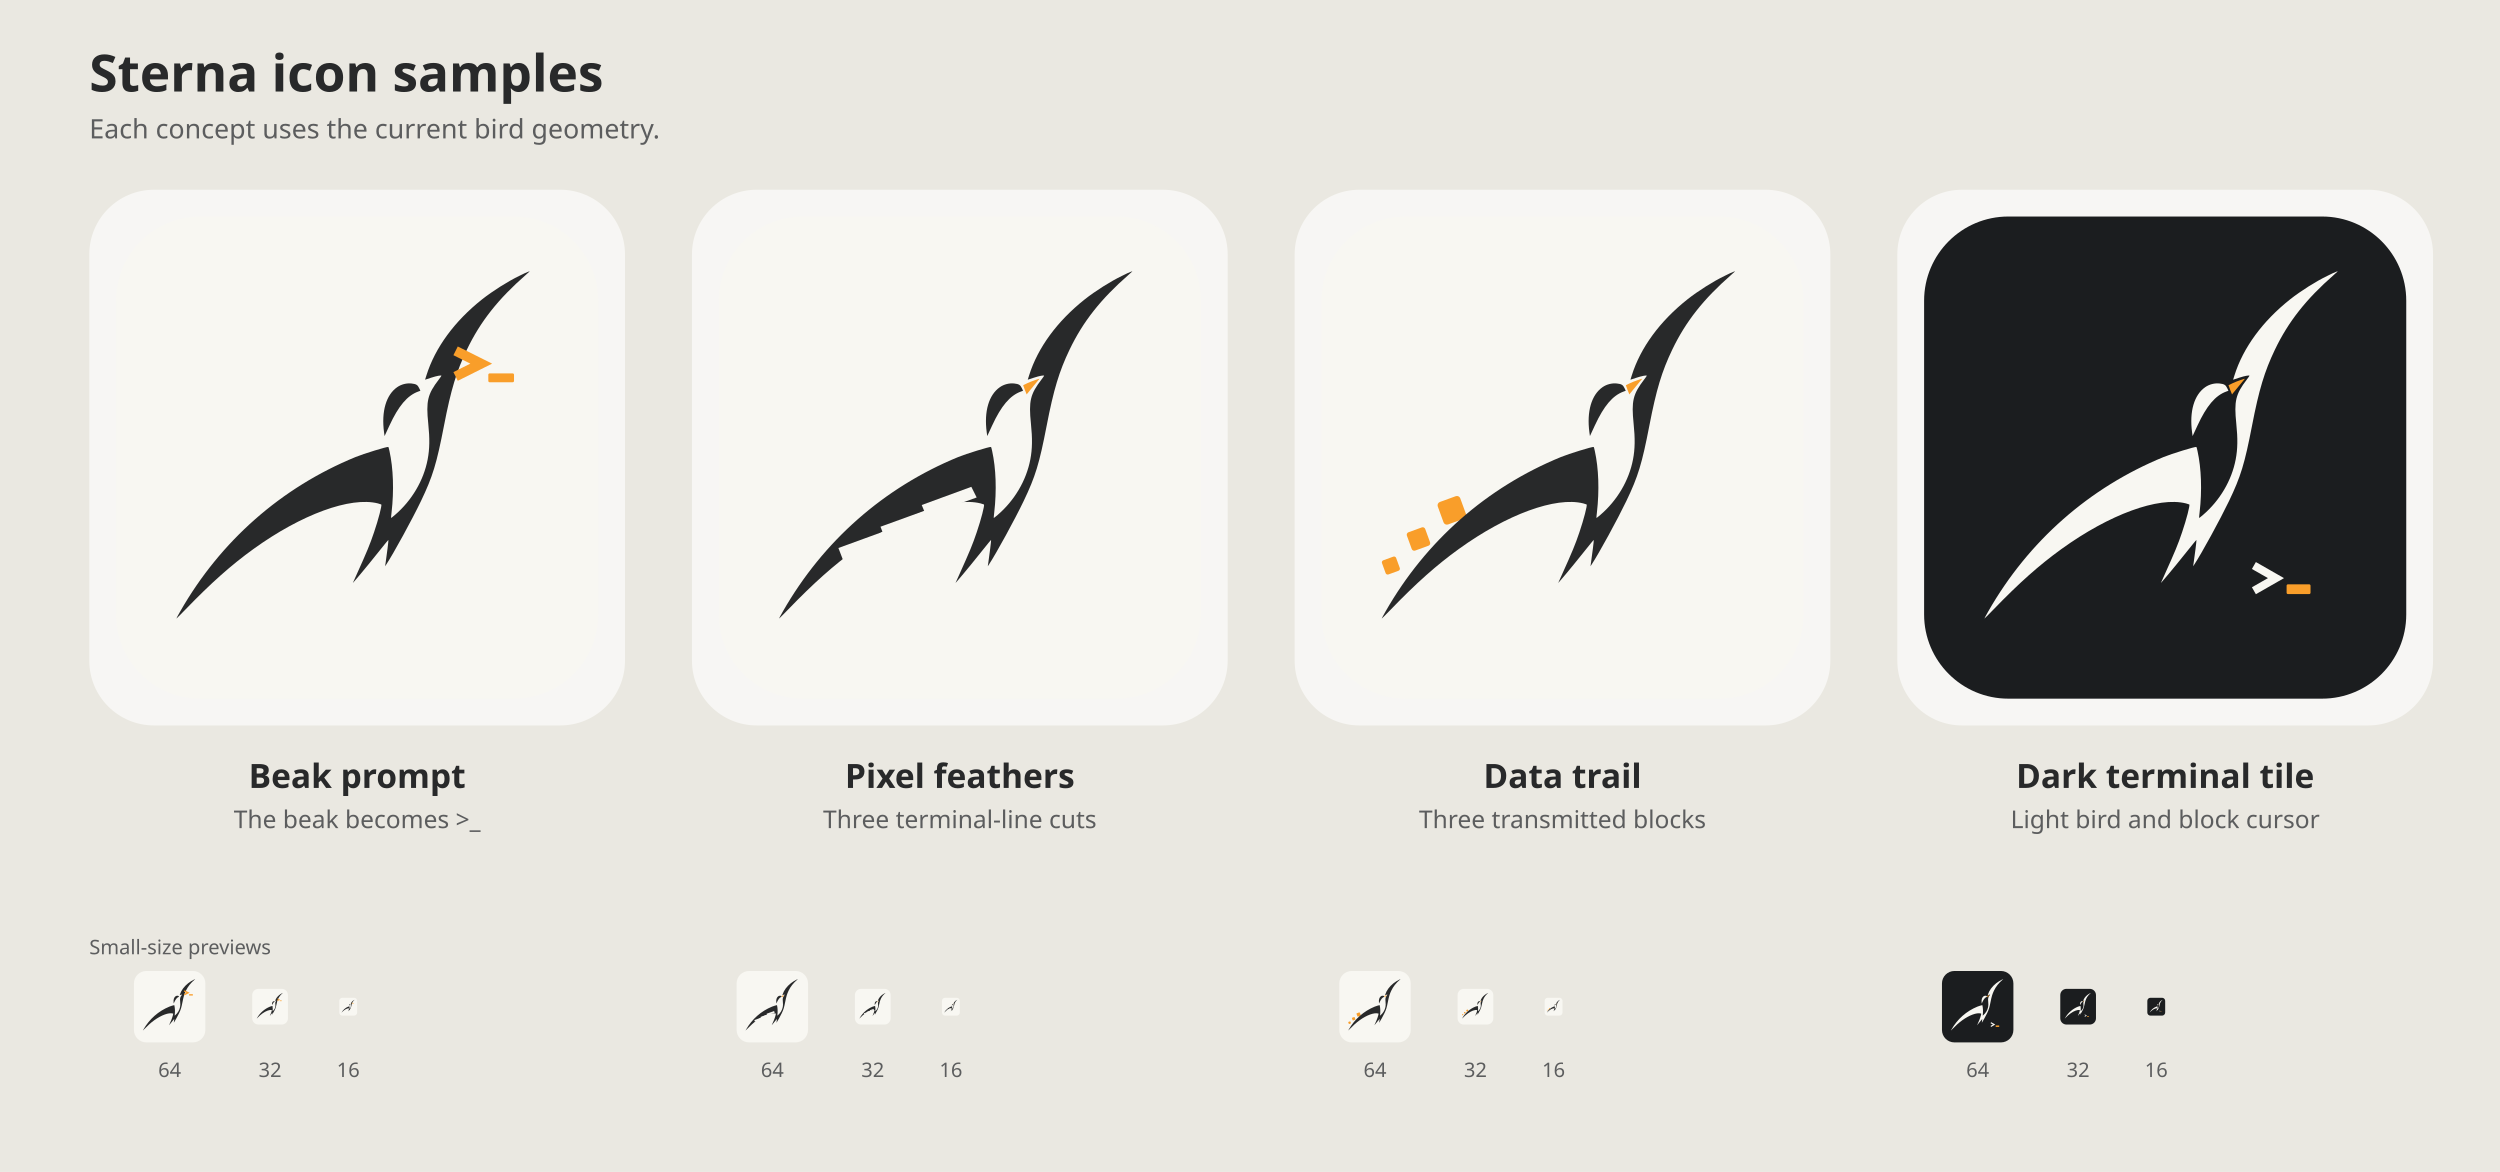
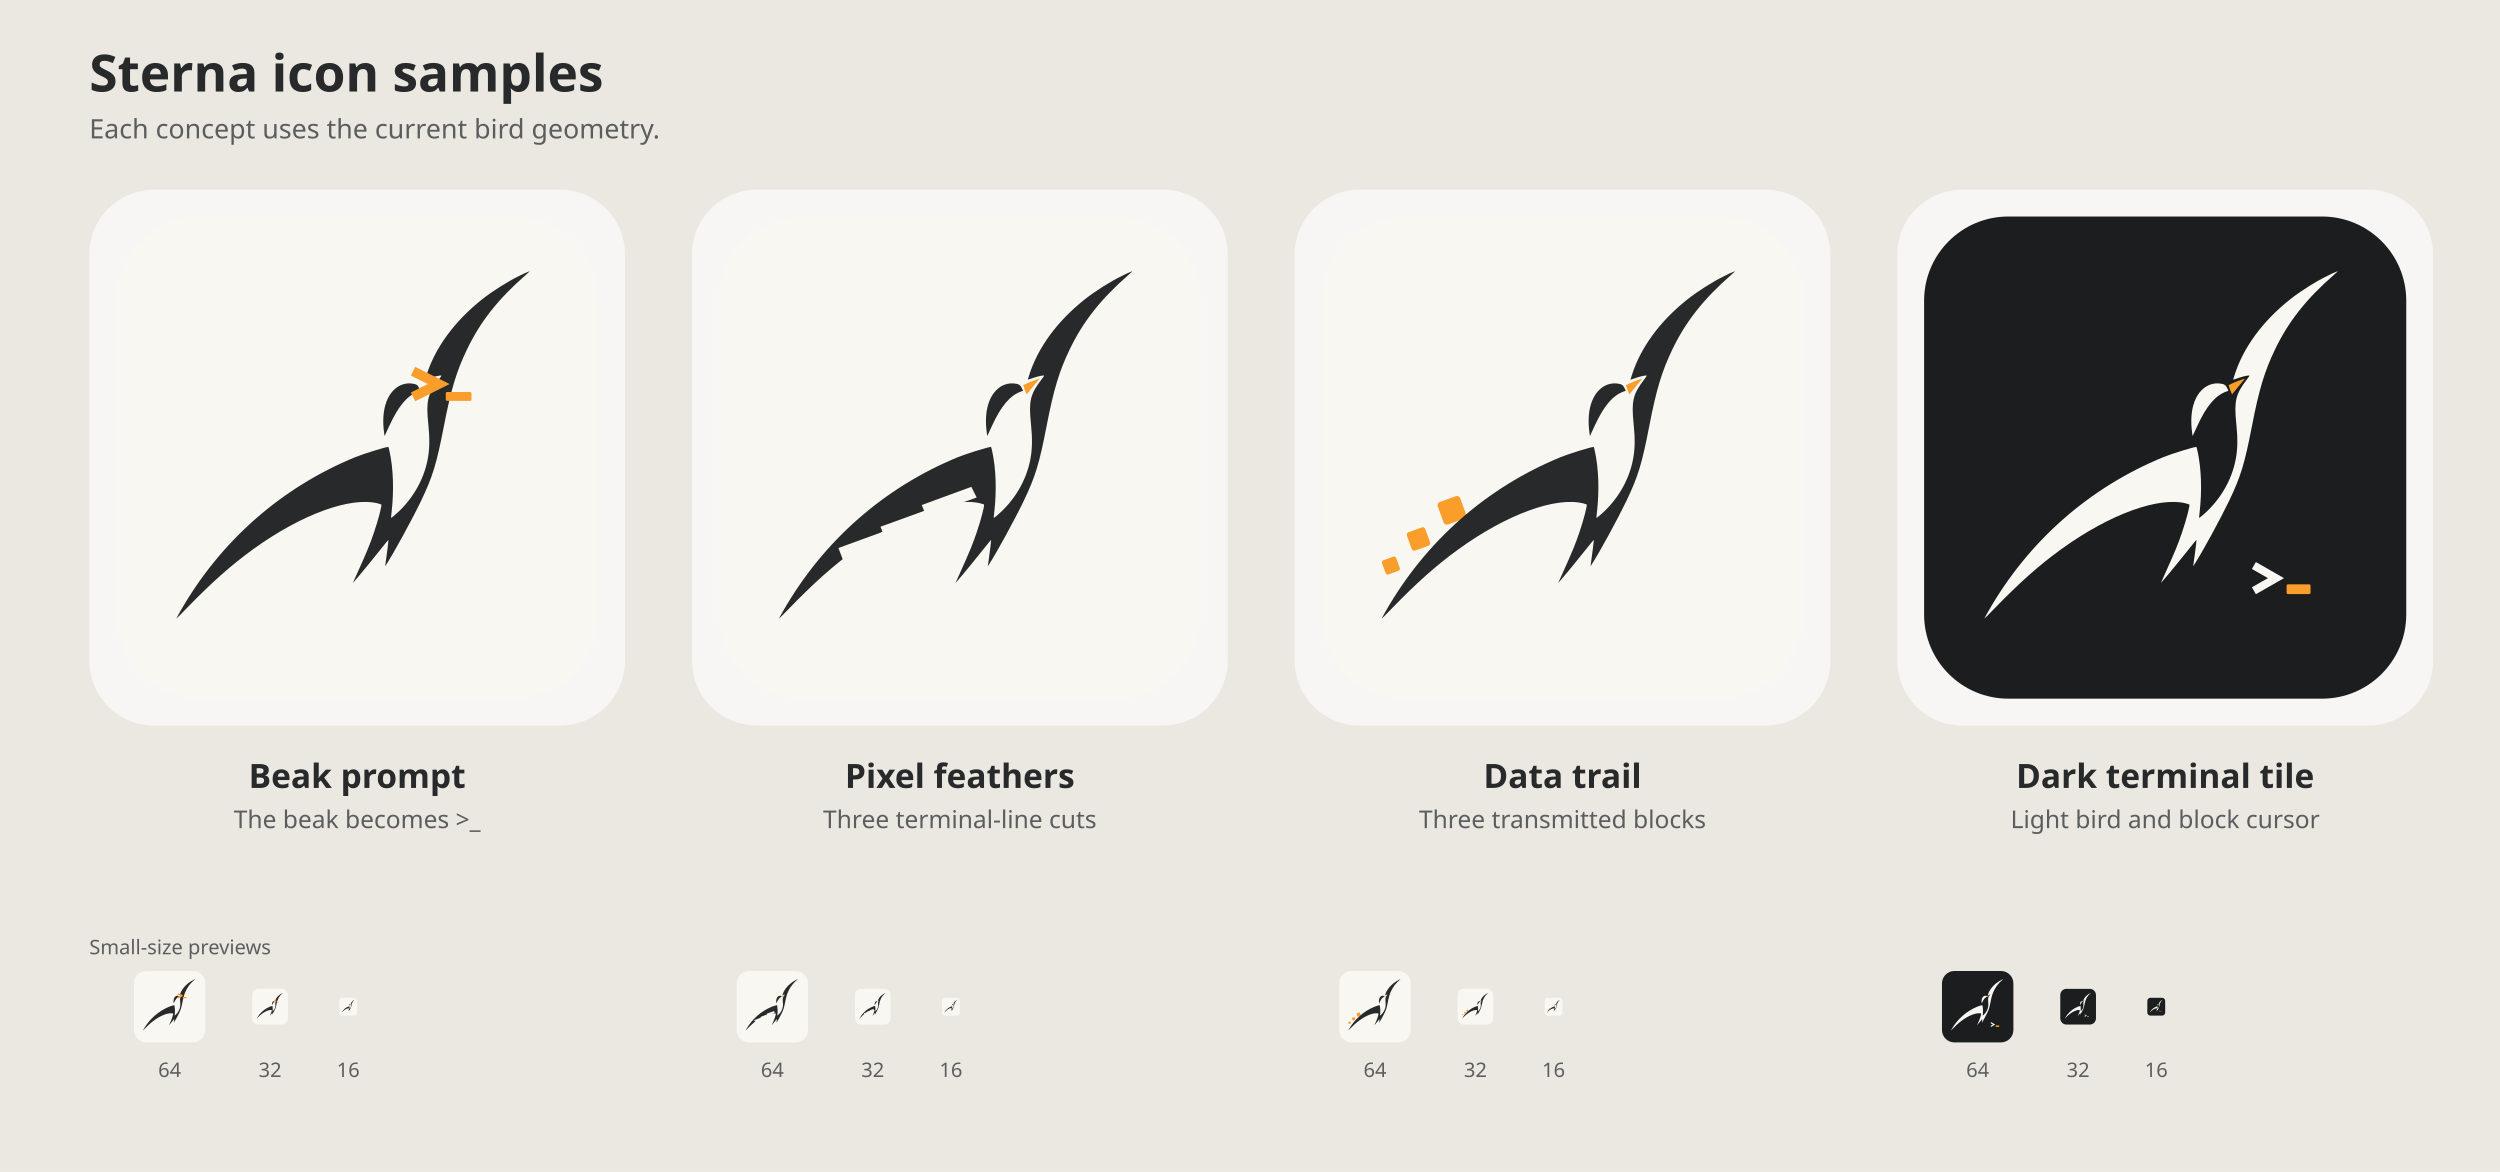
<svg xmlns="http://www.w3.org/2000/svg" xmlns:xlink="http://www.w3.org/1999/xlink" viewBox="0 0 2240 1050" width="2240" height="1050" role="img" aria-labelledby="title description">
  <defs>
    <g id="tern-shape" fill="currentColor">
      <path d="M10585 5604c-16-2-79-9-140-15-289-28-711-120-1005-218-780-260-1415-685-1825-1221l-65-85 153-5c135-5 238-22 237-39-1-3-39-31-87-61-365-233-454-369-584-884-85-340-172-567-298-778-256-430-674-774-1161-957-58-21-106-38-108-36-2 2 23 56 56 121 229 458 388 947 443 1361 7 51 11 95 8 97-19 20-597 49-799 41-1871-75-3631-763-5072-1983-82-69-146-127-145-129 2-2 124 56 272 127 772 377 1360 610 1975 784 1328 376 2542 378 3090 6 32-22 62-45 65-50 13-21-182-305-379-550-192-240-301-359-731-800l-140-144 80 44c141 76 639 372 955 567 46 28 86 50 88 48 4-4-144-295-239-470l-43-80 39 29c248 184 930 784 1269 1116 452 443 637 688 1106 1470 438 731 706 1088 1106 1480 519 508 1088 859 1891 1170 128 49 128 49 73 48-30-1-68-3-85-4z" />
      <path d="M6880 4124c-305-80-544-406-649-885l-18-86 191 192c357 359 630 515 902 515h53l-6 68c-7 82-33 114-128 161-104 52-233 65-345 35z" />
    </g>
    <path id="tern-beak" d="M7520 3993c-19-2-53-5-75-8l-40-5v-115c0-63 2-115 4-115 3 0 12 6 20 14 9 7 97 59 196 116 99 56 184 106 190 111 8 8-213 10-295 2z" />
    <symbol id="concept-prompt" viewBox="0 0 1088 1088">
      <rect width="1088" height="1088" rx="190" fill="#F8F7F2" />
      <g transform="translate(544 544) scale(.82) translate(-544 -544)">
        <g transform="translate(544 544) scale(1.18) rotate(-20) translate(-544 -544)">
          <g transform="translate(0 254)">
            <g transform="translate(0 580) scale(.1 -.1)">
              <use xlink:href="#tern-shape" color="#28292A" />
            </g>
          </g>
        </g>
      </g>
-       <path d="m776 308 48 24-48 24" fill="none" stroke="#F99E2A" stroke-width="22" stroke-linecap="square" stroke-linejoin="miter" />
-       <rect x="840" y="354" width="58" height="20" rx="3" fill="#F99E2A" />
+       <path d="m680 354 48 24-48 24" fill="none" stroke="#F99E2A" stroke-width="22" stroke-linecap="square" stroke-linejoin="miter" />
+       <rect x="744" y="396" width="58" height="20" rx="3" fill="#F99E2A" />
    </symbol>
    <symbol id="concept-feathers" viewBox="0 0 1088 1088">
      <rect width="1088" height="1088" rx="190" fill="#F8F7F2" />
      <g transform="translate(544 544) scale(.82) translate(-544 -544)">
        <g transform="translate(544 544) scale(1.18) rotate(-20) translate(-544 -544)">
          <g transform="translate(0 254)">
            <g transform="translate(0 580) scale(.1 -.1)">
              <use xlink:href="#tern-shape" color="#28292A" />
              <use xlink:href="#tern-beak" fill="#F99E2A" />
            </g>
          </g>
        </g>
      </g>
      <path fill="#F8F7F2" d="m270 748 140-51 12 25-142 52zm95-48 135-49 12 25-137 50zm93-49 112-41 12 24-114 41z" />
    </symbol>
    <symbol id="concept-data" viewBox="0 0 1088 1088">
      <rect width="1088" height="1088" rx="190" fill="#F8F7F2" />
      <g fill="#F99E2A" transform="rotate(-20 260 700)">
        <rect x="116" y="730" width="34" height="34" rx="5" />
        <rect x="190" y="690" width="44" height="44" rx="6" />
        <rect x="278" y="650" width="54" height="54" rx="8" />
      </g>
      <g transform="translate(544 544) scale(.82) translate(-544 -544)">
        <g transform="translate(544 544) scale(1.18) rotate(-20) translate(-544 -544)">
          <g transform="translate(0 254)">
            <g transform="translate(0 580) scale(.1 -.1)">
              <use xlink:href="#tern-shape" color="#28292A" />
              <use xlink:href="#tern-beak" fill="#F99E2A" />
            </g>
          </g>
        </g>
      </g>
    </symbol>
    <symbol id="concept-dark" viewBox="0 0 1088 1088">
      <rect width="1088" height="1088" rx="190" fill="#1B1D1F" />
      <g transform="translate(544 544) scale(.82) translate(-544 -544)">
        <g transform="translate(544 544) scale(1.18) rotate(-20) translate(-544 -544)">
          <g transform="translate(0 254)">
            <g transform="translate(0 580) scale(.1 -.1)">
              <use xlink:href="#tern-shape" color="#F8F7F2" />
              <use xlink:href="#tern-beak" fill="#F99E2A" />
            </g>
          </g>
        </g>
      </g>
      <path d="m752 792 42 24-42 24" fill="none" stroke="#F8F7F2" stroke-width="18" stroke-linecap="square" stroke-linejoin="miter" />
      <rect x="818" y="830" width="54" height="22" rx="3" fill="#F99E2A" />
    </symbol>
  </defs>
  <rect width="2240" height="1050" fill="#EAE8E1" />
  <text x="80" y="82" fill="#28292A" font-family="sans-serif" font-size="46" font-weight="700">
    Sterna icon samples
  </text>
  <text x="80" y="124" fill="#5C5D5E" font-family="sans-serif" font-size="24">
    Each concept uses the current bird geometry.
  </text>
  <g font-family="sans-serif" text-anchor="middle">
    <g transform="translate(80 170)">
      <rect width="480" height="480" rx="58" fill="#FFFFFF" opacity=".62" />
      <use xlink:href="#concept-prompt" x="24" y="24" width="432" height="432" />
      <text x="240" y="536" fill="#28292A" font-size="30" font-weight="700">Beak prompt</text>
      <text x="240" y="572" fill="#5C5D5E" font-size="22">The beak becomes &gt;_</text>
    </g>
    <g transform="translate(620 170)">
      <rect width="480" height="480" rx="58" fill="#FFFFFF" opacity=".62" />
      <use xlink:href="#concept-feathers" x="24" y="24" width="432" height="432" />
      <text x="240" y="536" fill="#28292A" font-size="30" font-weight="700">Pixel feathers</text>
      <text x="240" y="572" fill="#5C5D5E" font-size="22">Three terminal-line cuts</text>
    </g>
    <g transform="translate(1160 170)">
      <rect width="480" height="480" rx="58" fill="#FFFFFF" opacity=".62" />
      <use xlink:href="#concept-data" x="24" y="24" width="432" height="432" />
      <text x="240" y="536" fill="#28292A" font-size="30" font-weight="700">Data trail</text>
      <text x="240" y="572" fill="#5C5D5E" font-size="22">Three transmitted blocks</text>
    </g>
    <g transform="translate(1700 170)">
      <rect width="480" height="480" rx="58" fill="#FFFFFF" opacity=".62" />
      <use xlink:href="#concept-dark" x="24" y="24" width="432" height="432" />
      <text x="240" y="536" fill="#28292A" font-size="30" font-weight="700">Dark terminal tile</text>
      <text x="240" y="572" fill="#5C5D5E" font-size="22">Light bird and block cursor</text>
    </g>
    <g fill="#5C5D5E" font-size="18">
      <text x="80" y="855" text-anchor="start">Small-size previews</text>
      <text x="152" y="965">64</text>
      <text x="242" y="965">32</text>
      <text x="312" y="965">16</text>
      <text x="692" y="965">64</text>
      <text x="782" y="965">32</text>
      <text x="852" y="965">16</text>
      <text x="1232" y="965">64</text>
      <text x="1322" y="965">32</text>
      <text x="1392" y="965">16</text>
      <text x="1772" y="965">64</text>
      <text x="1862" y="965">32</text>
      <text x="1932" y="965">16</text>
    </g>
    <g>
      <use xlink:href="#concept-prompt" x="120" y="870" width="64" height="64" />
      <use xlink:href="#concept-prompt" x="226" y="886" width="32" height="32" />
      <use xlink:href="#concept-prompt" x="304" y="894" width="16" height="16" />
      <use xlink:href="#concept-feathers" x="660" y="870" width="64" height="64" />
      <use xlink:href="#concept-feathers" x="766" y="886" width="32" height="32" />
      <use xlink:href="#concept-feathers" x="844" y="894" width="16" height="16" />
      <use xlink:href="#concept-data" x="1200" y="870" width="64" height="64" />
      <use xlink:href="#concept-data" x="1306" y="886" width="32" height="32" />
      <use xlink:href="#concept-data" x="1384" y="894" width="16" height="16" />
      <use xlink:href="#concept-dark" x="1740" y="870" width="64" height="64" />
      <use xlink:href="#concept-dark" x="1846" y="886" width="32" height="32" />
      <use xlink:href="#concept-dark" x="1924" y="894" width="16" height="16" />
    </g>
  </g>
</svg>
